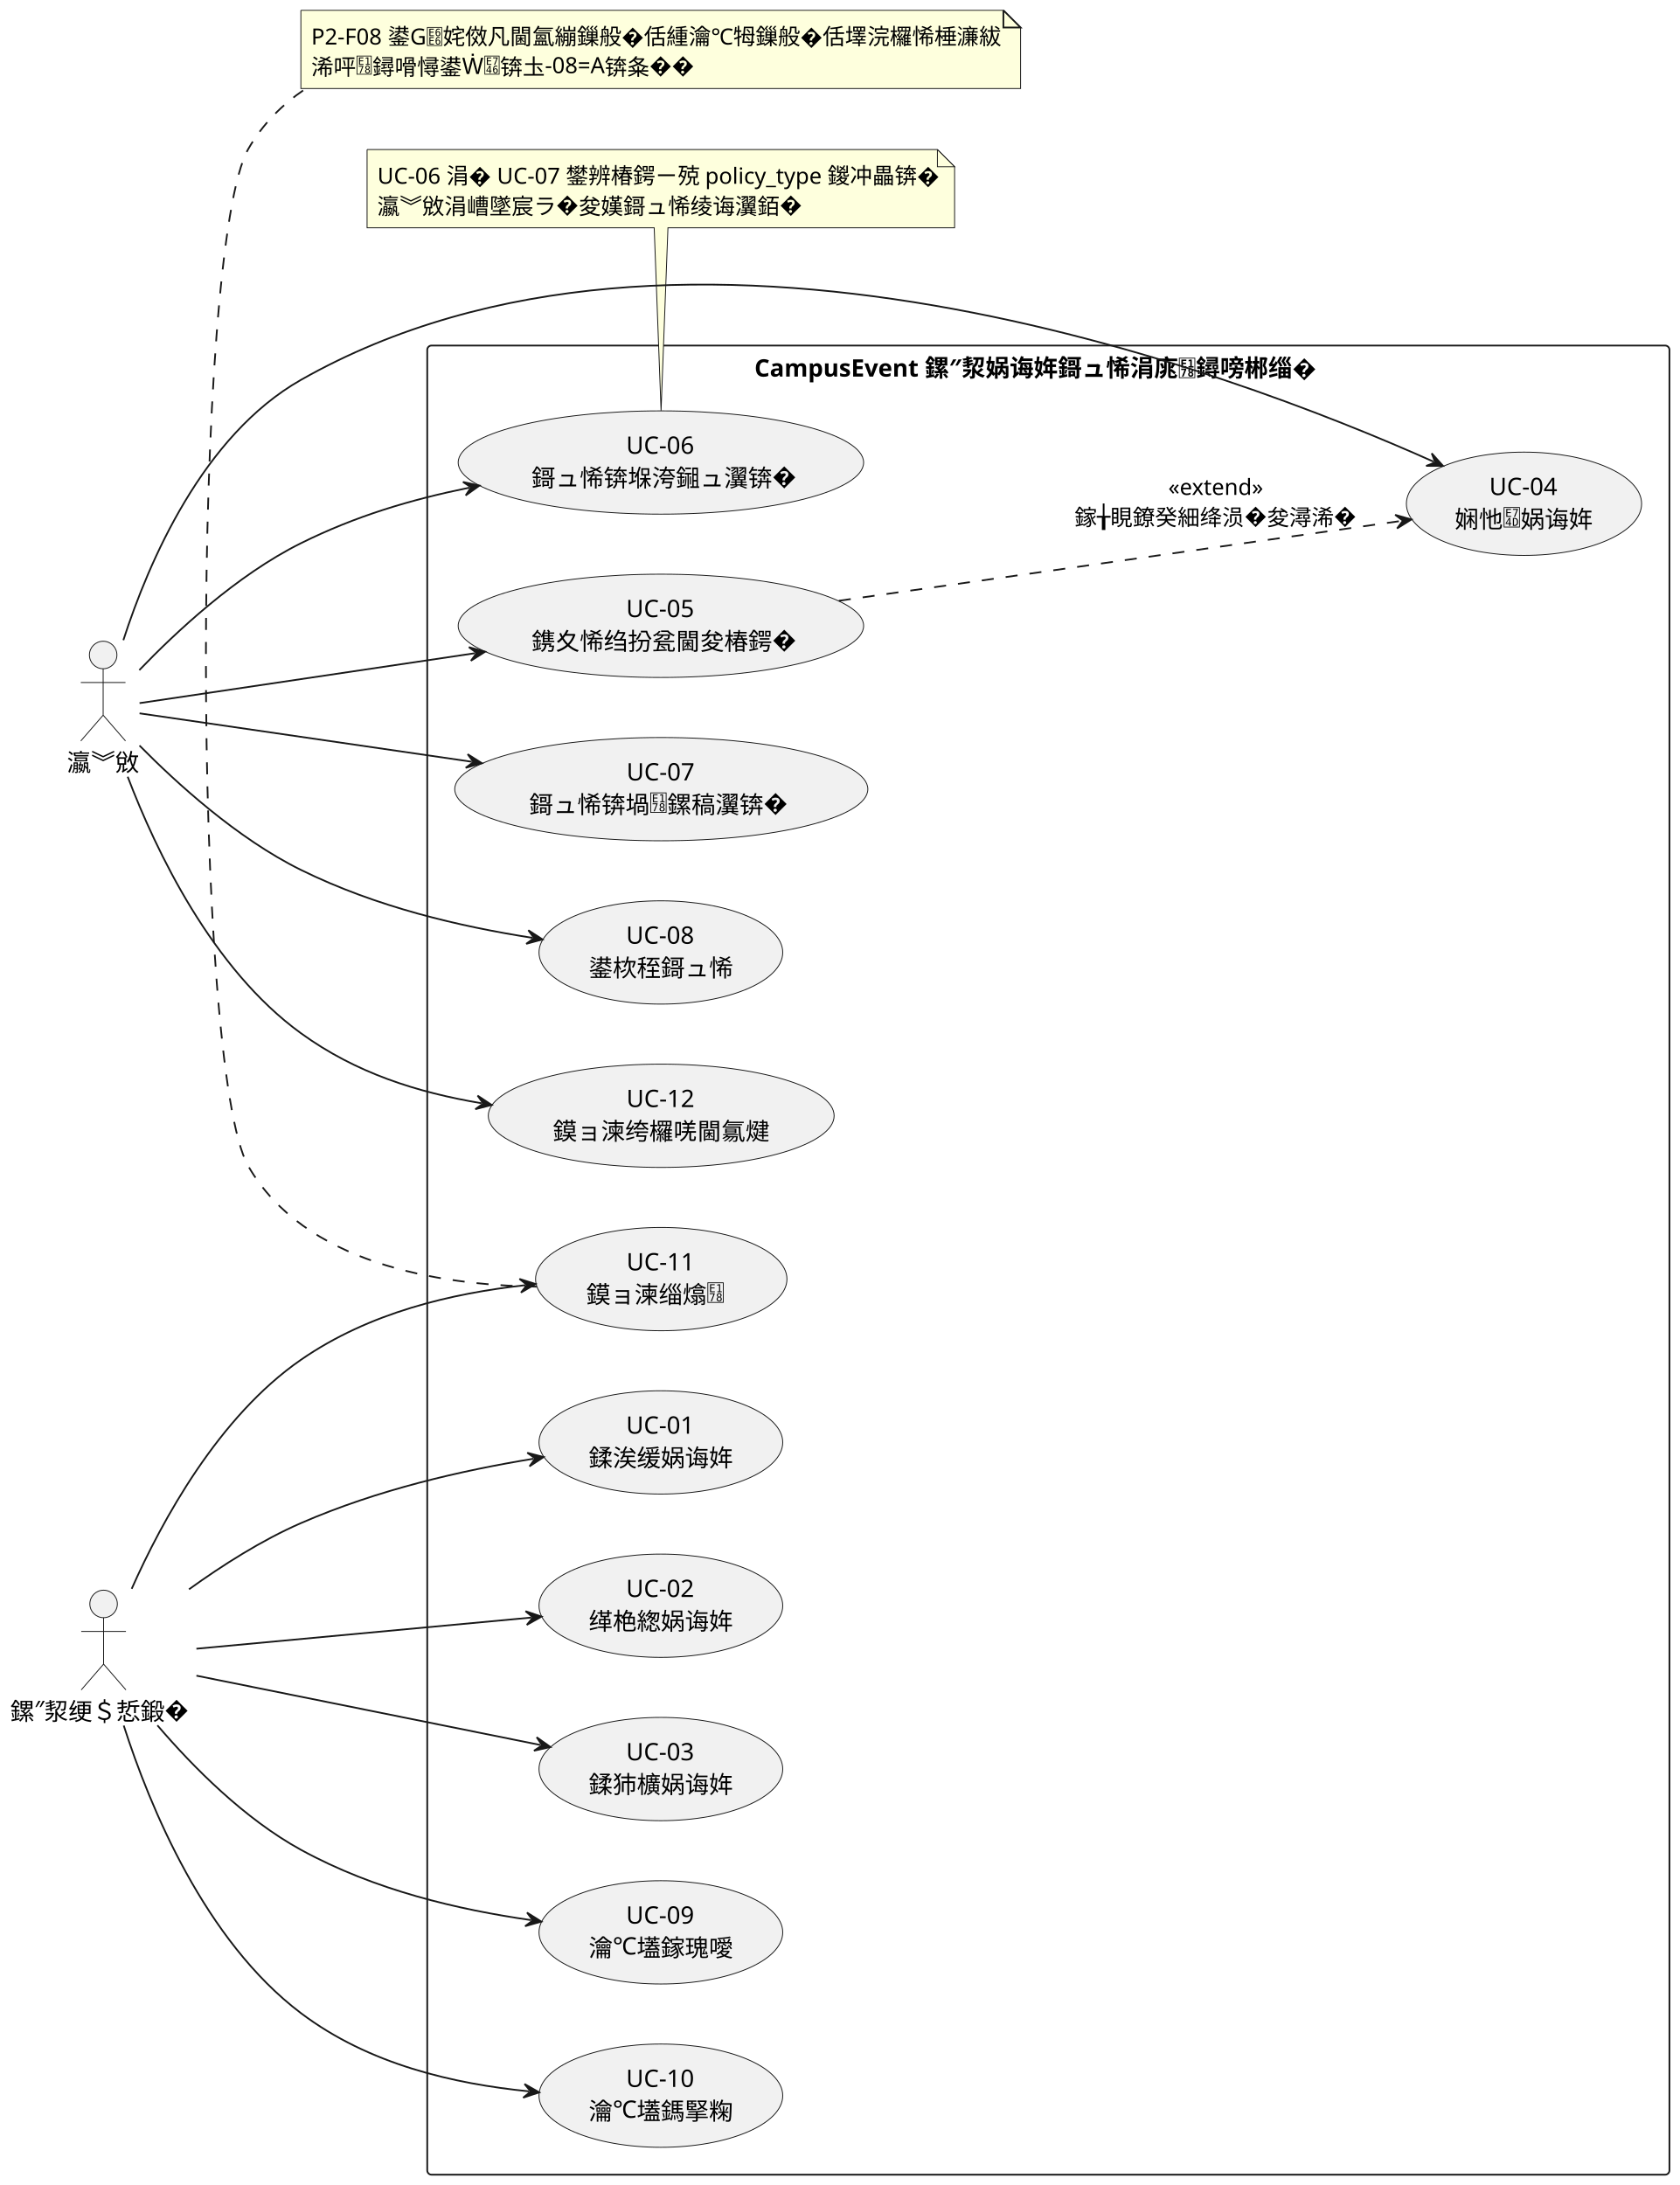
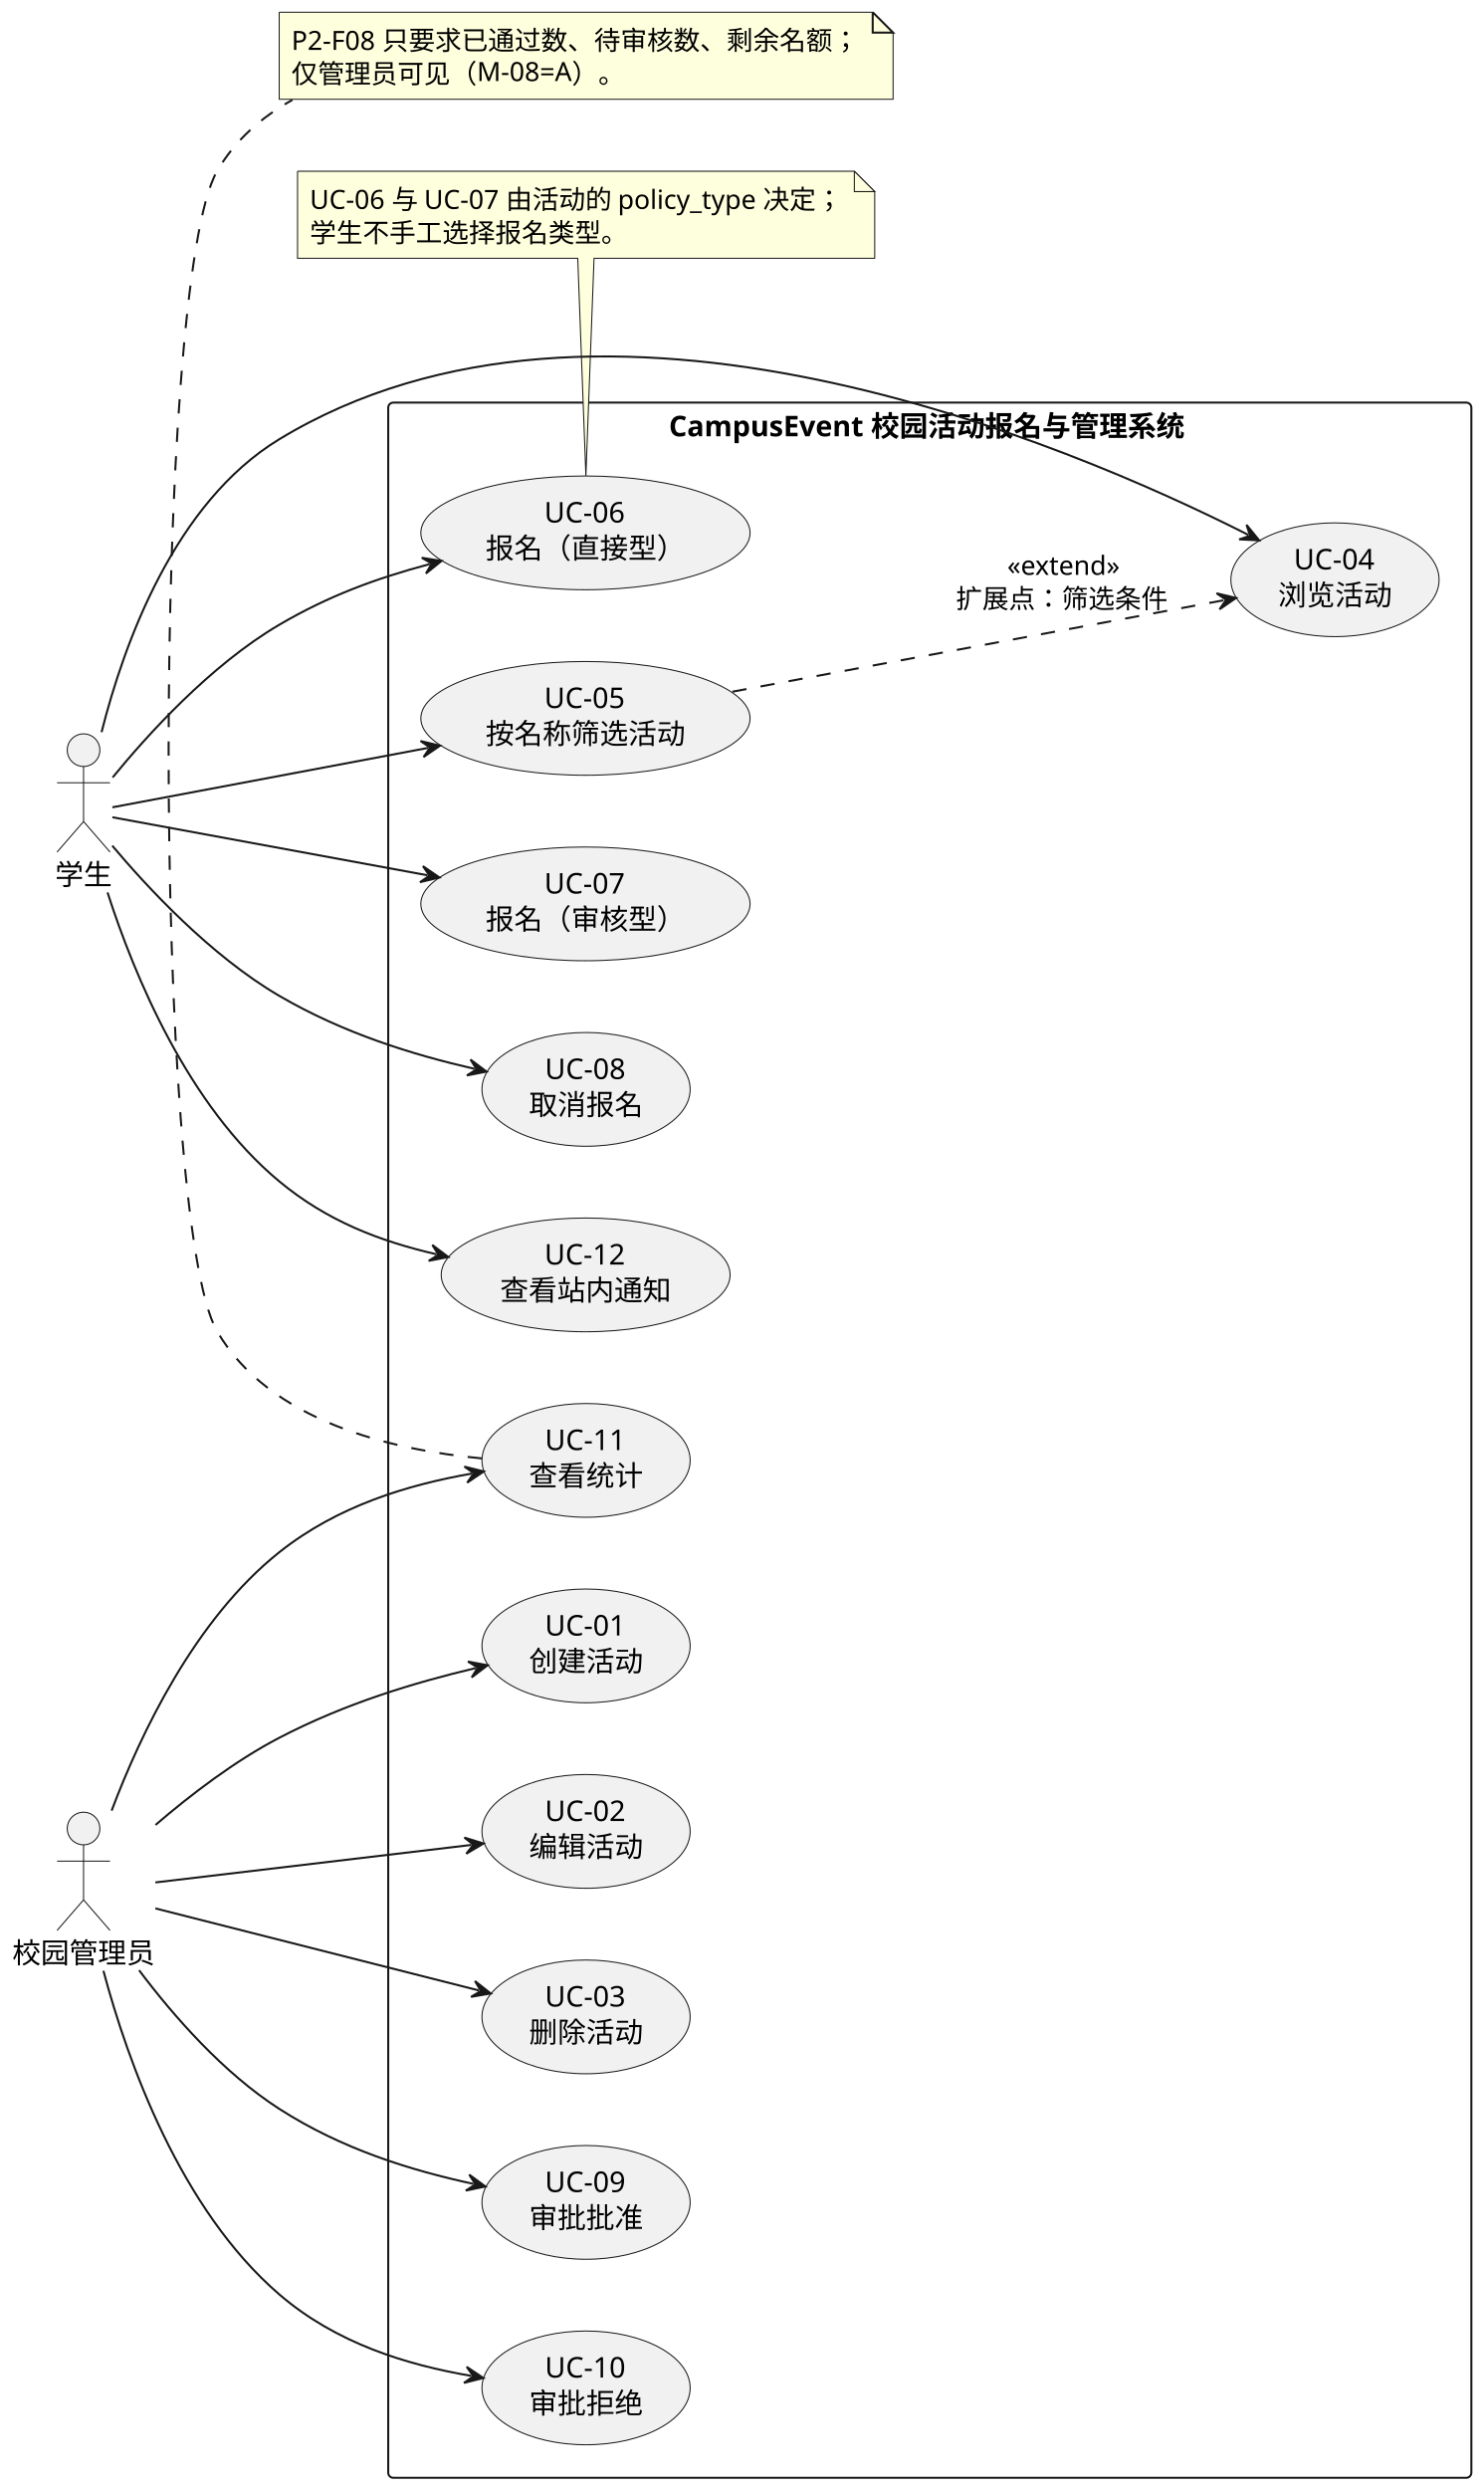
- <svg xmlns="http://www.w3.org/2000/svg" contentStyleType="text/css" height="1271px" preserveAspectRatio="none" style="width:977px;height:1271px;background:#FFFFFF;" version="1.1" viewBox="0 0 977 1271" width="977px" zoomAndPan="magnify">
+ <svg xmlns="http://www.w3.org/2000/svg" contentStyleType="text/css" height="1221px" preserveAspectRatio="none" style="width:728px;height:1221px;background:#FFFFFF;" version="1.1" viewBox="0 0 728 1221" width="728px" zoomAndPan="magnify">
  <defs />
  <g>
-     <g id="cluster_CampusEvent 鏍″洯娲诲姩鎶ュ悕涓庣鐞嗙郴缁�">
-       <rect fill="none" height="1064" rx="2.5" ry="2.5" style="stroke:#181818;stroke-width:1.0;" width="722.5" x="248.5" y="201" />
-       <text fill="#000000" font-family="sans-serif" font-size="14" font-weight="bold" lengthAdjust="spacing" textLength="341.899" x="438.8" y="219.044">CampusEvent 鏍″洯娲诲姩鎶ュ悕涓庣鐞嗙郴缁�</text>
+     <g id="cluster_CampusEvent 校园活动报名与管理系统">
+       <rect fill="none" height="1018" rx="2.5" ry="2.5" style="stroke:#181818;stroke-width:1.0;" width="531.5" x="190.5" y="197.5" />
+       <text fill="#000000" font-family="sans-serif" font-size="14" font-weight="bold" lengthAdjust="spacing" textLength="256.06" x="328.22" y="214.033">CampusEvent 校园活动报名与管理系统</text>
    </g>
    <g id="elem_UC01">
-       <ellipse cx="384.382" cy="839.04" fill="#F1F1F1" rx="70.882" ry="30.04" style="stroke:#181818;stroke-width:0.5;" />
-       <text fill="#000000" font-family="sans-serif" font-size="14" lengthAdjust="spacing" textLength="40.455" x="364.155" y="833.964">UC-01</text>
-       <text fill="#000000" font-family="sans-serif" font-size="14" lengthAdjust="spacing" textLength="84" x="342.382" y="853.084">鍒涘缓娲诲姩</text>
+       <ellipse cx="287.583" cy="807.403" fill="#F1F1F1" rx="51.083" ry="27.903" style="stroke:#181818;stroke-width:0.5;" />
+       <text fill="#000000" font-family="sans-serif" font-size="14" lengthAdjust="spacing" textLength="40.455" x="267.356" y="802.327">UC-01</text>
+       <text fill="#000000" font-family="sans-serif" font-size="14" lengthAdjust="spacing" textLength="56" x="259.583" y="819.937">创建活动</text>
    </g>
    <g id="elem_UC02">
-       <ellipse cx="384.382" cy="934.04" fill="#F1F1F1" rx="70.882" ry="30.04" style="stroke:#181818;stroke-width:0.5;" />
-       <text fill="#000000" font-family="sans-serif" font-size="14" lengthAdjust="spacing" textLength="40.455" x="364.155" y="928.964">UC-02</text>
-       <text fill="#000000" font-family="sans-serif" font-size="14" lengthAdjust="spacing" textLength="84" x="342.382" y="948.084">缂栬緫娲诲姩</text>
+       <ellipse cx="287.583" cy="898.403" fill="#F1F1F1" rx="51.083" ry="27.903" style="stroke:#181818;stroke-width:0.5;" />
+       <text fill="#000000" font-family="sans-serif" font-size="14" lengthAdjust="spacing" textLength="40.455" x="267.356" y="893.327">UC-02</text>
+       <text fill="#000000" font-family="sans-serif" font-size="14" lengthAdjust="spacing" textLength="56" x="259.583" y="910.937">编辑活动</text>
    </g>
    <g id="elem_UC03">
-       <ellipse cx="384.382" cy="1029.04" fill="#F1F1F1" rx="70.882" ry="30.04" style="stroke:#181818;stroke-width:0.5;" />
-       <text fill="#000000" font-family="sans-serif" font-size="14" lengthAdjust="spacing" textLength="40.455" x="364.155" y="1023.964">UC-03</text>
-       <text fill="#000000" font-family="sans-serif" font-size="14" lengthAdjust="spacing" textLength="84" x="342.382" y="1043.084">鍒犻櫎娲诲姩</text>
+       <ellipse cx="287.583" cy="989.403" fill="#F1F1F1" rx="51.083" ry="27.903" style="stroke:#181818;stroke-width:0.5;" />
+       <text fill="#000000" font-family="sans-serif" font-size="14" lengthAdjust="spacing" textLength="40.455" x="267.356" y="984.327">UC-03</text>
+       <text fill="#000000" font-family="sans-serif" font-size="14" lengthAdjust="spacing" textLength="56" x="259.583" y="1001.937">删除活动</text>
    </g>
    <g id="elem_UC04">
-       <ellipse cx="886.407" cy="293.04" fill="#F1F1F1" rx="68.407" ry="30.04" style="stroke:#181818;stroke-width:0.5;" />
-       <text fill="#000000" font-family="sans-serif" font-size="14" lengthAdjust="spacing" textLength="40.455" x="866.18" y="287.964">UC-04</text>
-       <text fill="#000000" font-family="sans-serif" font-size="14" lengthAdjust="spacing" textLength="80.5" x="846.157" y="307.084">娴忚娲诲姩</text>
+       <ellipse cx="655.083" cy="284.403" fill="#F1F1F1" rx="51.083" ry="27.903" style="stroke:#181818;stroke-width:0.5;" />
+       <text fill="#000000" font-family="sans-serif" font-size="14" lengthAdjust="spacing" textLength="40.455" x="634.856" y="279.327">UC-04</text>
+       <text fill="#000000" font-family="sans-serif" font-size="14" lengthAdjust="spacing" textLength="56" x="627.083" y="296.937">浏览活动</text>
    </g>
    <g id="elem_UC05">
-       <ellipse cx="384.405" cy="364.04" fill="#F1F1F1" rx="117.905" ry="30.04" style="stroke:#181818;stroke-width:0.5;" />
-       <text fill="#000000" font-family="sans-serif" font-size="14" lengthAdjust="spacing" textLength="40.455" x="364.177" y="358.964">UC-05</text>
-       <text fill="#000000" font-family="sans-serif" font-size="14" lengthAdjust="spacing" textLength="150.5" x="309.155" y="378.084">鎸夊悕绉扮瓫閫夋椿鍔�</text>
+       <ellipse cx="287.282" cy="352.403" fill="#F1F1F1" rx="80.782" ry="27.903" style="stroke:#181818;stroke-width:0.5;" />
+       <text fill="#000000" font-family="sans-serif" font-size="14" lengthAdjust="spacing" textLength="40.455" x="267.054" y="347.327">UC-05</text>
+       <text fill="#000000" font-family="sans-serif" font-size="14" lengthAdjust="spacing" textLength="98" x="238.282" y="364.937">按名称筛选活动</text>
    </g>
    <g id="elem_UC06">
-       <ellipse cx="384.405" cy="269.04" fill="#F1F1F1" rx="117.905" ry="30.04" style="stroke:#181818;stroke-width:0.5;" />
-       <text fill="#000000" font-family="sans-serif" font-size="14" lengthAdjust="spacing" textLength="40.455" x="364.177" y="263.964">UC-06</text>
-       <text fill="#000000" font-family="sans-serif" font-size="14" lengthAdjust="spacing" textLength="150.5" x="309.155" y="283.084">鎶ュ悕锛堢洿鎺ュ瀷锛�</text>
+       <ellipse cx="287.282" cy="261.403" fill="#F1F1F1" rx="80.782" ry="27.903" style="stroke:#181818;stroke-width:0.5;" />
+       <text fill="#000000" font-family="sans-serif" font-size="14" lengthAdjust="spacing" textLength="40.455" x="267.054" y="256.327">UC-06</text>
+       <text fill="#000000" font-family="sans-serif" font-size="14" lengthAdjust="spacing" textLength="98" x="238.282" y="273.937">报名（直接型）</text>
    </g>
    <g id="elem_UC07">
-       <ellipse cx="384.633" cy="459.04" fill="#F1F1F1" rx="120.133" ry="30.04" style="stroke:#181818;stroke-width:0.5;" />
-       <text fill="#000000" font-family="sans-serif" font-size="14" lengthAdjust="spacing" textLength="40.455" x="364.406" y="453.964">UC-07</text>
-       <text fill="#000000" font-family="sans-serif" font-size="14" lengthAdjust="spacing" textLength="153.651" x="307.808" y="473.084">鎶ュ悕锛堝鏍稿瀷锛�</text>
+       <ellipse cx="287.282" cy="443.403" fill="#F1F1F1" rx="80.782" ry="27.903" style="stroke:#181818;stroke-width:0.5;" />
+       <text fill="#000000" font-family="sans-serif" font-size="14" lengthAdjust="spacing" textLength="40.455" x="267.054" y="438.327">UC-07</text>
+       <text fill="#000000" font-family="sans-serif" font-size="14" lengthAdjust="spacing" textLength="98" x="238.282" y="455.937">报名（审核型）</text>
    </g>
    <g id="elem_UC08">
-       <ellipse cx="384.382" cy="554.04" fill="#F1F1F1" rx="70.882" ry="30.04" style="stroke:#181818;stroke-width:0.5;" />
-       <text fill="#000000" font-family="sans-serif" font-size="14" lengthAdjust="spacing" textLength="40.455" x="364.155" y="548.964">UC-08</text>
-       <text fill="#000000" font-family="sans-serif" font-size="14" lengthAdjust="spacing" textLength="84" x="342.382" y="568.084">鍙栨秷鎶ュ悕</text>
+       <ellipse cx="287.583" cy="534.403" fill="#F1F1F1" rx="51.083" ry="27.903" style="stroke:#181818;stroke-width:0.5;" />
+       <text fill="#000000" font-family="sans-serif" font-size="14" lengthAdjust="spacing" textLength="40.455" x="267.356" y="529.327">UC-08</text>
+       <text fill="#000000" font-family="sans-serif" font-size="14" lengthAdjust="spacing" textLength="56" x="259.583" y="546.937">取消报名</text>
    </g>
    <g id="elem_UC09">
-       <ellipse cx="384.382" cy="1124.04" fill="#F1F1F1" rx="70.882" ry="30.04" style="stroke:#181818;stroke-width:0.5;" />
-       <text fill="#000000" font-family="sans-serif" font-size="14" lengthAdjust="spacing" textLength="40.455" x="364.155" y="1118.964">UC-09</text>
-       <text fill="#000000" font-family="sans-serif" font-size="14" lengthAdjust="spacing" textLength="84" x="342.382" y="1138.084">瀹℃壒鎵瑰噯</text>
+       <ellipse cx="287.583" cy="1080.403" fill="#F1F1F1" rx="51.083" ry="27.903" style="stroke:#181818;stroke-width:0.5;" />
+       <text fill="#000000" font-family="sans-serif" font-size="14" lengthAdjust="spacing" textLength="40.455" x="267.356" y="1075.327">UC-09</text>
+       <text fill="#000000" font-family="sans-serif" font-size="14" lengthAdjust="spacing" textLength="56" x="259.583" y="1092.937">审批批准</text>
    </g>
    <g id="elem_UC10">
-       <ellipse cx="384.382" cy="1219.04" fill="#F1F1F1" rx="70.882" ry="30.04" style="stroke:#181818;stroke-width:0.5;" />
-       <text fill="#000000" font-family="sans-serif" font-size="14" lengthAdjust="spacing" textLength="40.455" x="364.155" y="1213.964">UC-10</text>
-       <text fill="#000000" font-family="sans-serif" font-size="14" lengthAdjust="spacing" textLength="84" x="342.382" y="1233.084">瀹℃壒鎷掔粷</text>
+       <ellipse cx="287.583" cy="1171.403" fill="#F1F1F1" rx="51.083" ry="27.903" style="stroke:#181818;stroke-width:0.5;" />
+       <text fill="#000000" font-family="sans-serif" font-size="14" lengthAdjust="spacing" textLength="40.455" x="267.356" y="1166.327">UC-10</text>
+       <text fill="#000000" font-family="sans-serif" font-size="14" lengthAdjust="spacing" textLength="56" x="259.583" y="1183.937">审批拒绝</text>
    </g>
    <g id="elem_UC11">
-       <ellipse cx="384.611" cy="744.04" fill="#F1F1F1" rx="73.111" ry="30.04" style="stroke:#181818;stroke-width:0.5;" />
-       <text fill="#000000" font-family="sans-serif" font-size="14" lengthAdjust="spacing" textLength="40.455" x="364.383" y="738.964">UC-11</text>
-       <text fill="#000000" font-family="sans-serif" font-size="14" lengthAdjust="spacing" textLength="87.151" x="341.035" y="758.084">鏌ョ湅缁熻</text>
+       <ellipse cx="287.583" cy="716.403" fill="#F1F1F1" rx="51.083" ry="27.903" style="stroke:#181818;stroke-width:0.5;" />
+       <text fill="#000000" font-family="sans-serif" font-size="14" lengthAdjust="spacing" textLength="40.455" x="267.356" y="711.327">UC-11</text>
+       <text fill="#000000" font-family="sans-serif" font-size="14" lengthAdjust="spacing" textLength="56" x="259.583" y="728.937">查看统计</text>
    </g>
    <g id="elem_UC12">
-       <ellipse cx="384.581" cy="649.04" fill="#F1F1F1" rx="100.581" ry="30.04" style="stroke:#181818;stroke-width:0.5;" />
-       <text fill="#000000" font-family="sans-serif" font-size="14" lengthAdjust="spacing" textLength="40.455" x="364.353" y="643.964">UC-12</text>
-       <text fill="#000000" font-family="sans-serif" font-size="14" lengthAdjust="spacing" textLength="126" x="321.581" y="663.084">鏌ョ湅绔欏唴閫氱煡</text>
+       <ellipse cx="287.382" cy="625.403" fill="#F1F1F1" rx="70.882" ry="27.903" style="stroke:#181818;stroke-width:0.5;" />
+       <text fill="#000000" font-family="sans-serif" font-size="14" lengthAdjust="spacing" textLength="40.455" x="267.155" y="620.327">UC-12</text>
+       <text fill="#000000" font-family="sans-serif" font-size="14" lengthAdjust="spacing" textLength="84" x="245.382" y="637.937">查看站内通知</text>
    </g>
    <g id="elem_Student">
-       <ellipse cx="60" cy="381" fill="#F1F1F1" rx="8" ry="8" style="stroke:#181818;stroke-width:0.5;" />
-       <path d="M60,389 L60,416 M47,397 L73,397 M60,416 L47,431 M60,416 L73,431 " fill="none" style="stroke:#181818;stroke-width:0.5;" />
-       <text fill="#000000" font-family="sans-serif" font-size="14" lengthAdjust="spacing" textLength="42" x="39" y="448.544">瀛︾敓</text>
+       <ellipse cx="41" cy="368" fill="#F1F1F1" rx="8" ry="8" style="stroke:#181818;stroke-width:0.5;" />
+       <path d="M41,376 L41,403 M28,384 L54,384 M41,403 L28,418 M41,403 L54,418 " fill="none" style="stroke:#181818;stroke-width:0.5;" />
+       <text fill="#000000" font-family="sans-serif" font-size="14" lengthAdjust="spacing" textLength="28" x="27" y="434.033">学生</text>
    </g>
    <g id="elem_Admin">
-       <ellipse cx="60.25" cy="933" fill="#F1F1F1" rx="8" ry="8" style="stroke:#181818;stroke-width:0.5;" />
-       <path d="M60.25,941 L60.25,968 M47.25,949 L73.25,949 M60.25,968 L47.25,983 M60.25,968 L73.25,983 " fill="none" style="stroke:#181818;stroke-width:0.5;" />
-       <text fill="#000000" font-family="sans-serif" font-size="14" lengthAdjust="spacing" textLength="108.5" x="6" y="1000.544">鏍″洯绠＄悊鍛�</text>
+       <ellipse cx="41" cy="897" fill="#F1F1F1" rx="8" ry="8" style="stroke:#181818;stroke-width:0.5;" />
+       <path d="M41,905 L41,932 M28,913 L54,913 M41,932 L28,947 M41,932 L54,947 " fill="none" style="stroke:#181818;stroke-width:0.5;" />
+       <text fill="#000000" font-family="sans-serif" font-size="14" lengthAdjust="spacing" textLength="70" x="6" y="963.033">校园管理员</text>
    </g>
    <g id="elem_GMN30">
-       <path d="M213.5,87 L213.5,132.509 A0,0 0 0 0 213.5,132.509 L380.5,132.509 L384.5,238.88 L388.5,132.509 L555.228,132.509 A0,0 0 0 0 555.228,132.509 L555.228,97 L545.228,87 L213.5,87 A0,0 0 0 0 213.5,87 " fill="#FEFFDD" style="stroke:#181818;stroke-width:0.5;" />
-       <path d="M545.228,87 L545.228,97 L555.228,97 L545.228,87 " fill="#FEFFDD" style="stroke:#181818;stroke-width:0.5;" />
-       <text fill="#000000" font-family="sans-serif" font-size="13" lengthAdjust="spacing" textLength="320.728" x="219.5" y="106.898">UC-06 涓� UC-07 鐢辨椿鍔ㄧ殑 policy_type 鍐冲畾锛�</text>
-       <text fill="#000000" font-family="sans-serif" font-size="13" lengthAdjust="spacing" textLength="240.5" x="219.5" y="124.652">瀛︾敓涓嶆墜宸ラ�夋嫨鎶ュ悕绫诲瀷銆�</text>
+       <path d="M146,84 L146,126.703 A0,0 0 0 0 146,126.703 L283.5,126.703 L287.5,233.47 L291.5,126.703 L429.228,126.703 A0,0 0 0 0 429.228,126.703 L429.228,94 L419.228,84 L146,84 A0,0 0 0 0 146,84 " fill="#FEFFDD" style="stroke:#181818;stroke-width:0.5;" />
+       <path d="M419.228,84 L419.228,94 L429.228,94 L419.228,84 " fill="#FEFFDD" style="stroke:#181818;stroke-width:0.5;" />
+       <text fill="#000000" font-family="sans-serif" font-size="13" lengthAdjust="spacing" textLength="262.228" x="152" y="102.495">UC-06 与 UC-07 由活动的 policy_type 决定；</text>
+       <text fill="#000000" font-family="sans-serif" font-size="13" lengthAdjust="spacing" textLength="156" x="152" y="118.847">学生不手工选择报名类型。</text>
    </g>
    <g id="elem_GMN33">
-       <path d="M175,6 L175,51.509 L593.605,51.509 L593.605,16 L583.605,6 L175,6 " fill="#FEFFDD" style="stroke:#181818;stroke-width:0.5;" />
-       <path d="M583.605,6 L583.605,16 L593.605,16 L583.605,6 " fill="#FEFFDD" style="stroke:#181818;stroke-width:1.0;" />
-       <text fill="#000000" font-family="sans-serif" font-size="13" lengthAdjust="spacing" textLength="397.604" x="181" y="25.898">P2-F08 鍙G姹傚凡閫氳繃鏁般�佸緟瀹℃牳鏁般�佸墿浣欏悕棰濓紱</text>
-       <text fill="#000000" font-family="sans-serif" font-size="13" lengthAdjust="spacing" textLength="210.228" x="181" y="43.652">浠呯鐞嗗憳鍙锛圡-08=A锛夈��</text>
+       <path d="M137,6 L137,48.703 L438.243,48.703 L438.243,16 L428.243,6 L137,6 " fill="#FEFFDD" style="stroke:#181818;stroke-width:0.5;" />
+       <path d="M428.243,6 L428.243,16 L438.243,16 L428.243,6 " fill="#FEFFDD" style="stroke:#181818;stroke-width:1.0;" />
+       <text fill="#000000" font-family="sans-serif" font-size="13" lengthAdjust="spacing" textLength="280.243" x="143" y="24.495">P2-F08 只要求已通过数、待审核数、剩余名额；</text>
+       <text fill="#000000" font-family="sans-serif" font-size="13" lengthAdjust="spacing" textLength="162.881" x="143" y="40.847">仅管理员可见（M-08=A）。</text>
    </g>
    <g id="link_Admin_UC01">
-       <path d="M109.94,924.49 C129.26,910.56 152.25,895.91 175,886 C220.07,866.36 268.42,855.437 310.3,848.527 " fill="none" id="Admin-to-UC01" style="stroke:#181818;stroke-width:1.0;" />
-       <polygon fill="#181818" points="316.22,847.55,306.689,845.068,311.287,848.364,307.991,852.962,316.22,847.55" style="stroke:#181818;stroke-width:1.0;" />
+       <path d="M76.32,895.23 C93.48,880.5 115.2,863.86 137,852.5 C169.33,835.65 203.122,825.474 233.452,818.284 " fill="none" id="Admin-to-UC01" style="stroke:#181818;stroke-width:1.0;" />
+       <polygon fill="#181818" points="239.29,816.9,229.61,815.084,234.425,818.053,231.455,822.868,239.29,816.9" style="stroke:#181818;stroke-width:1.0;" />
    </g>
    <g id="link_Admin_UC02">
-       <path d="M114.25,959.05 C169.18,953.94 249.066,946.506 309.016,940.926 " fill="none" id="Admin-to-UC02" style="stroke:#181818;stroke-width:1.0;" />
-       <polygon fill="#181818" points="314.99,940.37,305.658,937.221,310.012,940.833,306.399,945.187,314.99,940.37" style="stroke:#181818;stroke-width:1.0;" />
+       <path d="M76.25,923.44 C118.18,918.46 183.522,910.717 231.312,905.047 " fill="none" id="Admin-to-UC02" style="stroke:#181818;stroke-width:1.0;" />
+       <polygon fill="#181818" points="237.27,904.34,227.861,901.428,232.305,904.929,228.804,909.372,237.27,904.34" style="stroke:#181818;stroke-width:1.0;" />
    </g>
    <g id="link_Admin_UC03">
-       <path d="M114.25,974.73 C170.79,986.13 254.218,1002.945 314.308,1015.055 " fill="none" id="Admin-to-UC03" style="stroke:#181818;stroke-width:1.0;" />
-       <polygon fill="#181818" points="320.19,1016.24,312.158,1010.541,315.288,1015.252,310.577,1018.383,320.19,1016.24" style="stroke:#181818;stroke-width:1.0;" />
+       <path d="M76.25,936.19 C119.23,947.08 187.254,964.335 235.004,976.445 " fill="none" id="Admin-to-UC03" style="stroke:#181818;stroke-width:1.0;" />
+       <polygon fill="#181818" points="240.82,977.92,233.079,971.83,235.973,976.691,231.113,979.585,240.82,977.92" style="stroke:#181818;stroke-width:1.0;" />
    </g>
    <g id="link_Admin_UC09">
-       <path d="M91.55,1003.62 C112.47,1028.06 142.28,1058.06 175,1076 C218.16,1099.66 266.561,1110.825 308.941,1116.925 " fill="none" id="Admin-to-UC09" style="stroke:#181818;stroke-width:1.0;" />
-       <polygon fill="#181818" points="314.88,1117.78,306.542,1112.539,309.931,1117.068,305.402,1120.457,314.88,1117.78" style="stroke:#181818;stroke-width:1.0;" />
+       <path d="M68.25,966.53 C85.4,989.29 109.63,1016.89 137,1034.5 C167.72,1054.26 201.565,1064.682 232.335,1071.332 " fill="none" id="Admin-to-UC09" style="stroke:#181818;stroke-width:1.0;" />
+       <polygon fill="#181818" points="238.2,1072.6,230.248,1066.789,233.313,1071.544,228.558,1074.609,238.2,1072.6" style="stroke:#181818;stroke-width:1.0;" />
    </g>
    <g id="link_Admin_UC10">
-       <path d="M71.97,1003.74 C87.15,1051.02 119.18,1128.84 175,1171 C214.72,1201 264.01,1212.141 307.67,1216.521 " fill="none" id="Admin-to-UC10" style="stroke:#181818;stroke-width:1.0;" />
-       <polygon fill="#181818" points="313.64,1217.12,305.084,1212.242,308.665,1216.621,304.286,1220.202,313.64,1217.12" style="stroke:#181818;stroke-width:1.0;" />
+       <path d="M50.75,966.79 C62.72,1011.49 88.46,1083.7 137,1125.5 C164.98,1149.6 199.517,1160.064 231.287,1165.524 " fill="none" id="Admin-to-UC10" style="stroke:#181818;stroke-width:1.0;" />
+       <polygon fill="#181818" points="237.2,1166.54,229.007,1161.073,232.272,1165.693,227.653,1168.958,237.2,1166.54" style="stroke:#181818;stroke-width:1.0;" />
    </g>
    <g id="link_Admin_UC11">
-       <path d="M76.6,924.19 C94.35,884.24 127.22,824.04 175,791 C214.98,763.36 262.677,752.368 305.547,747.568 " fill="none" id="Admin-to-UC11" style="stroke:#181818;stroke-width:1.0;" />
-       <polygon fill="#181818" points="311.51,746.9,302.121,743.926,306.541,747.456,303.011,751.877,311.51,746.9" style="stroke:#181818;stroke-width:1.0;" />
+       <path d="M54.78,888.21 C69.03,850.43 95.67,794.36 137,761.5 C165.75,738.64 200.041,728.422 231.511,722.872 " fill="none" id="Admin-to-UC11" style="stroke:#181818;stroke-width:1.0;" />
+       <polygon fill="#181818" points="237.42,721.83,227.862,719.454,232.496,722.698,229.251,727.332,237.42,721.83" style="stroke:#181818;stroke-width:1.0;" />
    </g>
    <g id="link_Student_UC04">
-       <path d="M71.75,372.39 C86.56,326.57 118.08,253.32 175,221 C396.57,95.21 714.773,215.321 833.853,268.571 " fill="none" id="Student-to-UC04" style="stroke:#181818;stroke-width:1.0;" />
-       <polygon fill="#181818" points="839.33,271.02,832.747,263.695,834.766,268.979,829.481,270.998,839.33,271.02" style="stroke:#181818;stroke-width:1.0;" />
+       <path d="M49.84,359.17 C60.9,315.37 85.76,246.63 137,215.5 C294.68,119.7 523.505,217.394 612.535,262.374 " fill="none" id="Student-to-UC04" style="stroke:#181818;stroke-width:1.0;" />
+       <polygon fill="#181818" points="617.89,265.08,611.661,257.451,613.427,262.825,608.053,264.592,617.89,265.08" style="stroke:#181818;stroke-width:1.0;" />
    </g>
    <g id="link_Student_UC05">
-       <path d="M81.17,409 C120.68,403.12 204.705,390.613 276.275,379.963 " fill="none" id="Student-to-UC05" style="stroke:#181818;stroke-width:1.0;" />
-       <polygon fill="#181818" points="282.21,379.08,272.719,376.448,277.264,379.816,273.897,384.361,282.21,379.08" style="stroke:#181818;stroke-width:1.0;" />
+       <path d="M55.15,396.03 C84.95,390.42 153.563,377.509 210.043,366.889 " fill="none" id="Student-to-UC05" style="stroke:#181818;stroke-width:1.0;" />
+       <polygon fill="#181818" points="215.94,365.78,206.356,363.512,211.026,366.704,207.834,371.374,215.94,365.78" style="stroke:#181818;stroke-width:1.0;" />
    </g>
    <g id="link_Student_UC06">
-       <path d="M81.03,389.8 C102.22,367.72 137.69,334.52 175,316 C207.07,300.08 238.712,290.683 273.012,283.663 " fill="none" id="Student-to-UC06" style="stroke:#181818;stroke-width:1.0;" />
-       <polygon fill="#181818" points="278.89,282.46,269.271,280.346,273.991,283.462,270.875,288.183,278.89,282.46" style="stroke:#181818;stroke-width:1.0;" />
+       <path d="M55.27,381.38 C72.13,360.75 103.14,326.38 137,306.5 C161.31,292.23 184.743,283.676 210.883,276.706 " fill="none" id="Student-to-UC06" style="stroke:#181818;stroke-width:1.0;" />
+       <polygon fill="#181818" points="216.68,275.16,206.953,273.614,211.849,276.448,209.014,281.344,216.68,275.16" style="stroke:#181818;stroke-width:1.0;" />
    </g>
    <g id="link_Student_UC07">
-       <path d="M81.17,414.94 C120.34,420.65 203.133,432.714 274.403,443.104 " fill="none" id="Student-to-UC07" style="stroke:#181818;stroke-width:1.0;" />
-       <polygon fill="#181818" points="280.34,443.97,272.011,438.714,275.392,443.249,270.857,446.63,280.34,443.97" style="stroke:#181818;stroke-width:1.0;" />
+       <path d="M55.15,400.92 C84.9,406.4 153.319,418.984 209.759,429.374 " fill="none" id="Student-to-UC07" style="stroke:#181818;stroke-width:1.0;" />
+       <polygon fill="#181818" points="215.66,430.46,207.533,424.897,210.743,429.555,206.084,432.764,215.66,430.46" style="stroke:#181818;stroke-width:1.0;" />
    </g>
    <g id="link_Student_UC08">
-       <path d="M81.14,433.68 C102.42,455.27 137.95,487.74 175,506 C219.15,527.76 267.522,538.92 309.642,545.53 " fill="none" id="Student-to-UC08" style="stroke:#181818;stroke-width:1.0;" />
-       <polygon fill="#181818" points="315.57,546.46,307.299,541.113,310.63,545.685,306.059,549.016,315.57,546.46" style="stroke:#181818;stroke-width:1.0;" />
+       <path d="M55.07,414.85 C71.97,434.94 103.25,468.8 137,488.5 C168.54,506.92 202.362,517.338 232.902,524.348 " fill="none" id="Student-to-UC08" style="stroke:#181818;stroke-width:1.0;" />
+       <polygon fill="#181818" points="238.75,525.69,230.873,519.778,233.877,524.571,229.083,527.575,238.75,525.69" style="stroke:#181818;stroke-width:1.0;" />
    </g>
    <g id="link_Student_UC12">
-       <path d="M74.27,451.81 C90.85,495.28 123.5,563.67 175,601 C207.03,624.22 242.584,635.42 280.084,641.76 " fill="none" id="Student-to-UC12" style="stroke:#181818;stroke-width:1.0;" />
-       <polygon fill="#181818" points="286,642.76,277.793,637.316,281.07,641.927,276.459,645.204,286,642.76" style="stroke:#181818;stroke-width:1.0;" />
+       <path d="M52.76,437.8 C65.99,478.88 92.36,542.43 137,579.5 C160.4,598.93 186.094,608.809 214.174,615.299 " fill="none" id="Student-to-UC12" style="stroke:#181818;stroke-width:1.0;" />
+       <polygon fill="#181818" points="220.02,616.65,212.152,610.726,215.148,615.524,210.35,618.521,220.02,616.65" style="stroke:#181818;stroke-width:1.0;" />
    </g>
    <g id="link_UC05_UC04">
-       <path d="M487.89,349.46 C587.74,335.28 730.61,314.993 815,303.013 " fill="none" id="UC05-to-UC04" style="stroke:#181818;stroke-width:1.0;stroke-dasharray:7.0,7.0;" />
-       <polygon fill="#181818" points="820.94,302.17,811.467,299.475,815.99,302.873,812.591,307.395,820.94,302.17" style="stroke:#181818;stroke-width:1.0;" />
-       <text fill="#000000" font-family="sans-serif" font-size="13" lengthAdjust="spacing" textLength="53.492" x="679.504" y="287.898">«extend»</text>
-       <text fill="#000000" font-family="sans-serif" font-size="13" lengthAdjust="spacing" textLength="162.5" x="625" y="305.652">鎵╁睍鐐癸細绛涢�夋潯浠�</text>
+       <path d="M359.41,339.31 C432.27,325.75 537.781,306.117 600.651,294.427 " fill="none" id="UC05-to-UC04" style="stroke:#181818;stroke-width:1.0;stroke-dasharray:7.0,7.0;" />
+       <polygon fill="#181818" points="606.55,293.33,596.97,291.043,601.634,294.244,598.433,298.908,606.55,293.33" style="stroke:#181818;stroke-width:1.0;" />
+       <text fill="#000000" font-family="sans-serif" font-size="13" lengthAdjust="spacing" textLength="53.492" x="494.254" y="281.995">«extend»</text>
+       <text fill="#000000" font-family="sans-serif" font-size="13" lengthAdjust="spacing" textLength="104" x="469" y="298.347">扩展点：筛选条件</text>
    </g>
    <g id="link_UC11_GMN33">
-       <path d="M312.12,748.45 C254.04,747.46 177.02,734.66 144.5,678.5 C111.53,621.58 111.53,143.42 144.5,86.5 C152.77,72.23 163.98,60.94 177.05,52.08 " fill="none" id="UC11-GMN33" style="stroke:#181818;stroke-width:1.0;stroke-dasharray:7.0,7.0;" />
+       <path d="M236.44,715.43 C192.48,711.34 132.2,697.38 106.5,653 C74.82,598.29 74.82,138.71 106.5,84 C115.33,68.76 128.37,57.42 143.48,49.02 " fill="none" id="UC11-GMN33" style="stroke:#181818;stroke-width:1.0;stroke-dasharray:7.0,7.0;" />
    </g>
  </g>
</svg>
